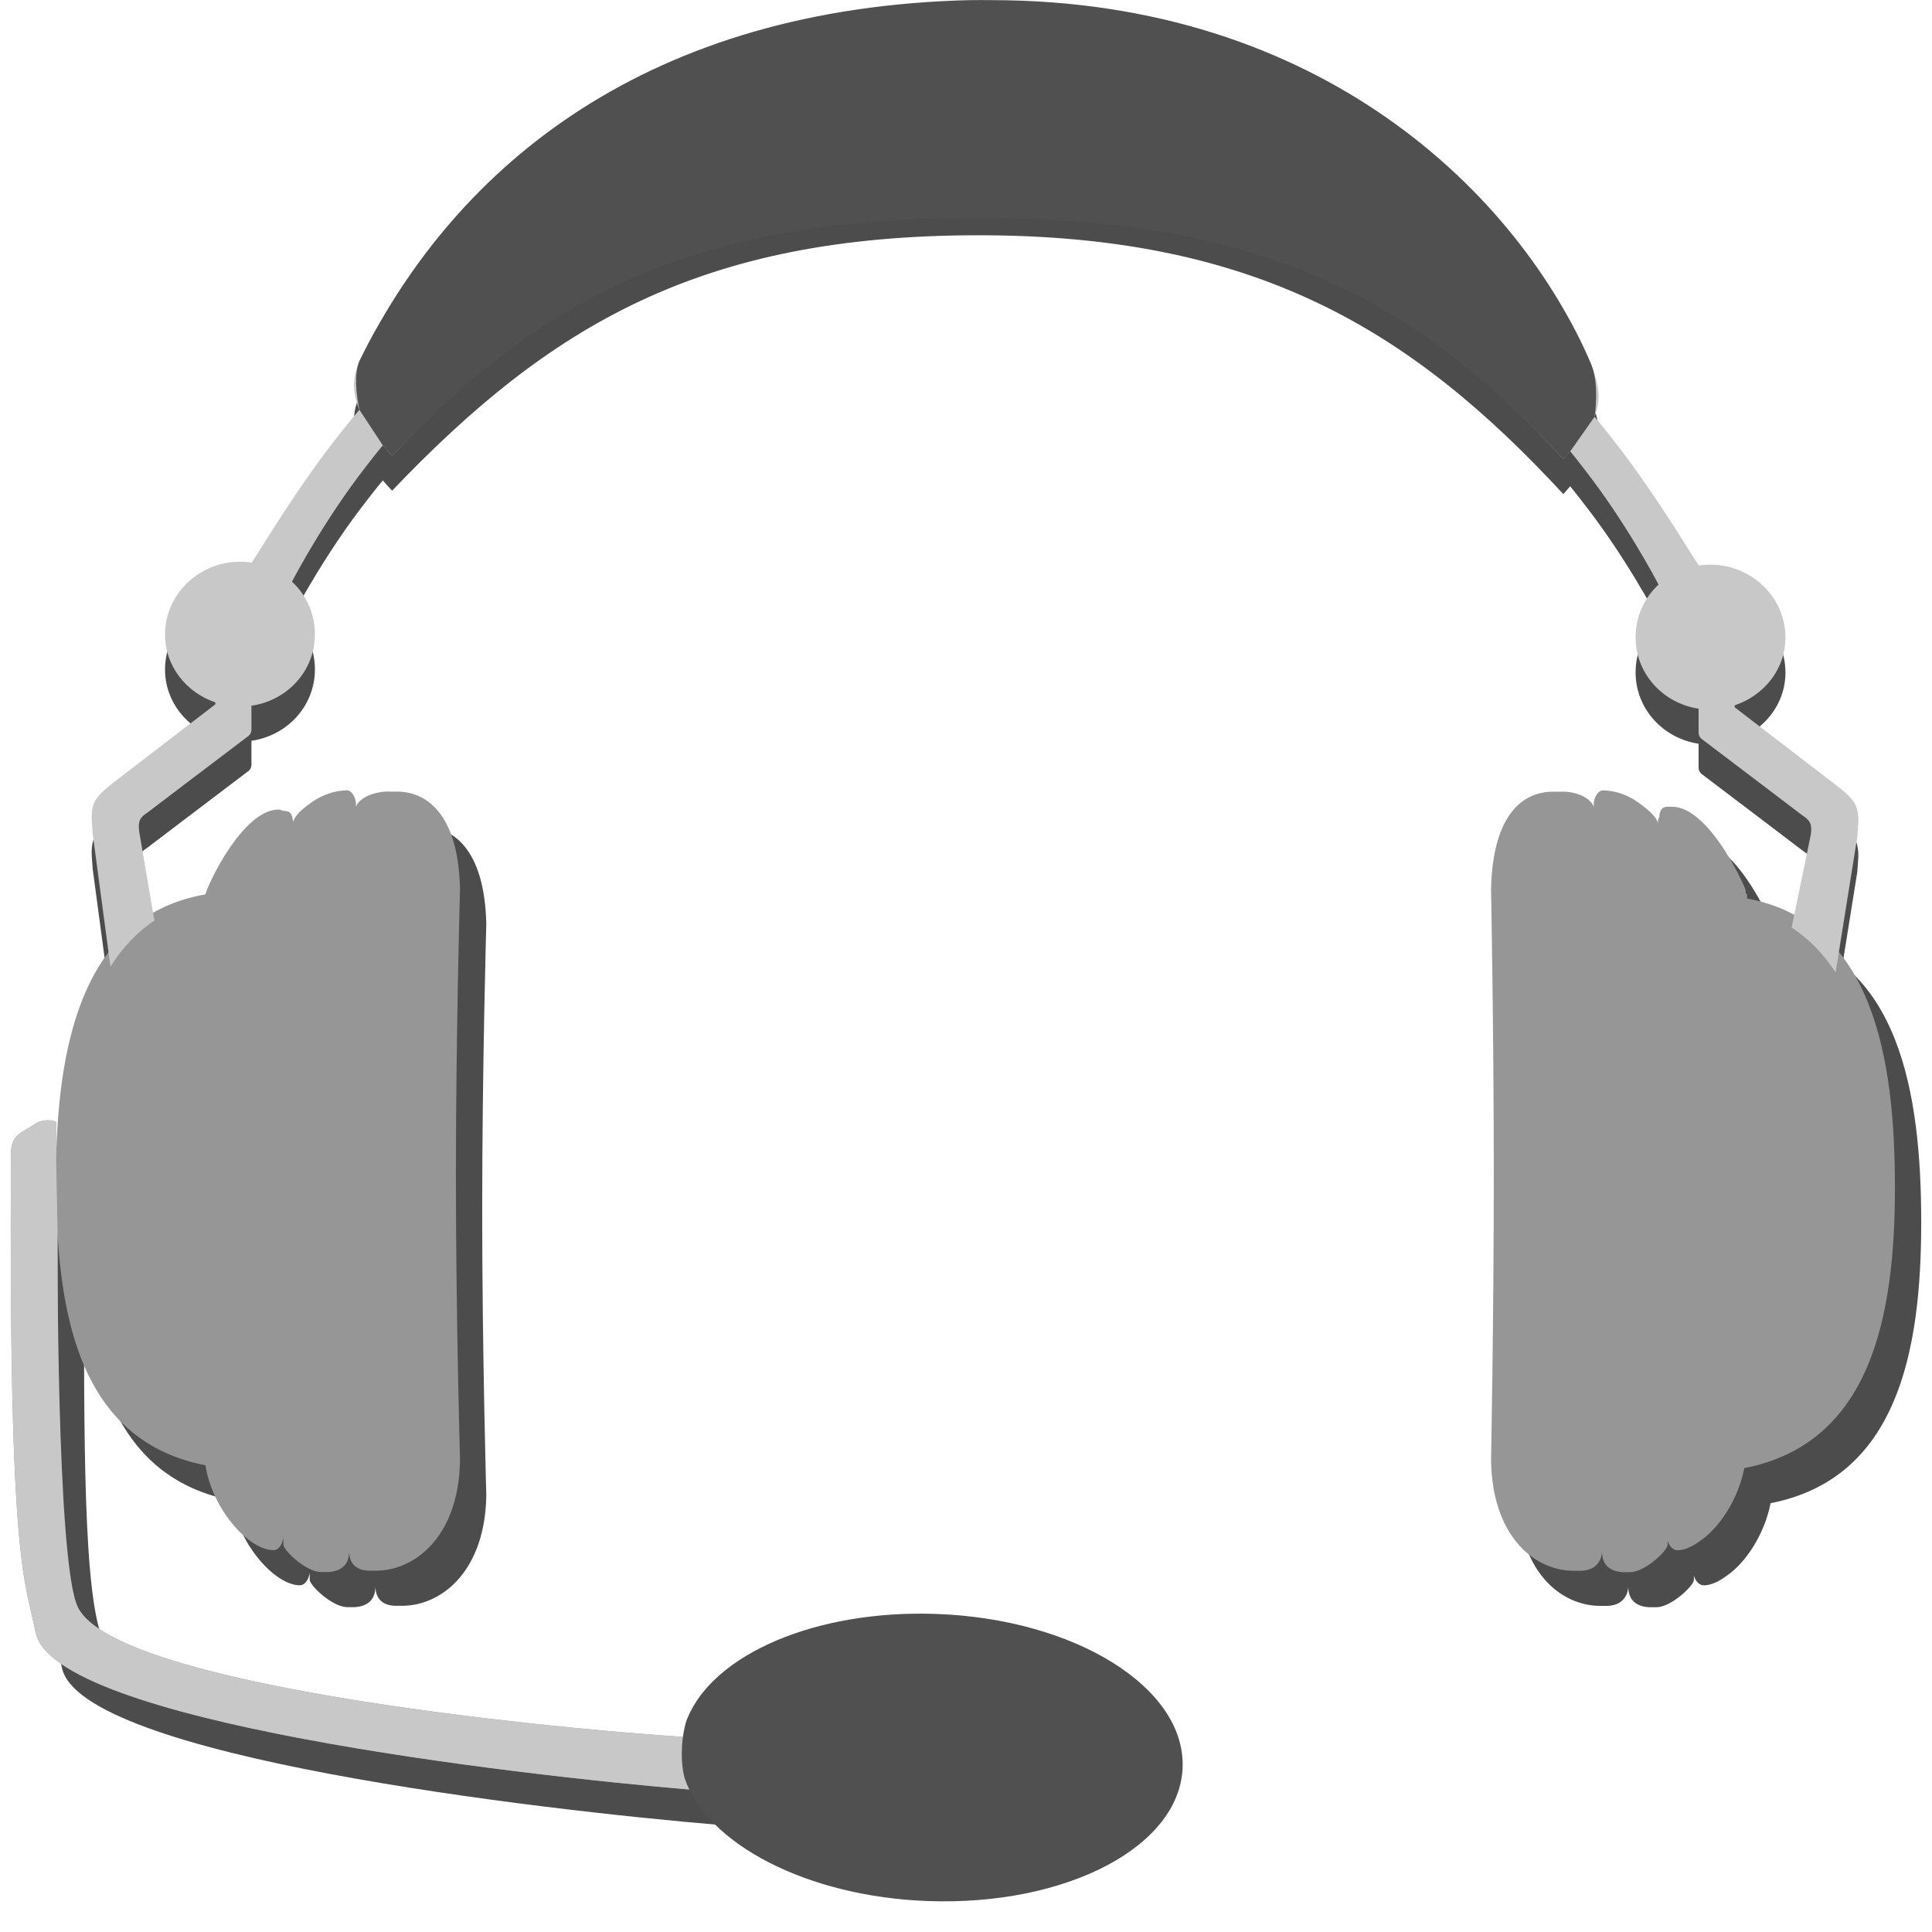
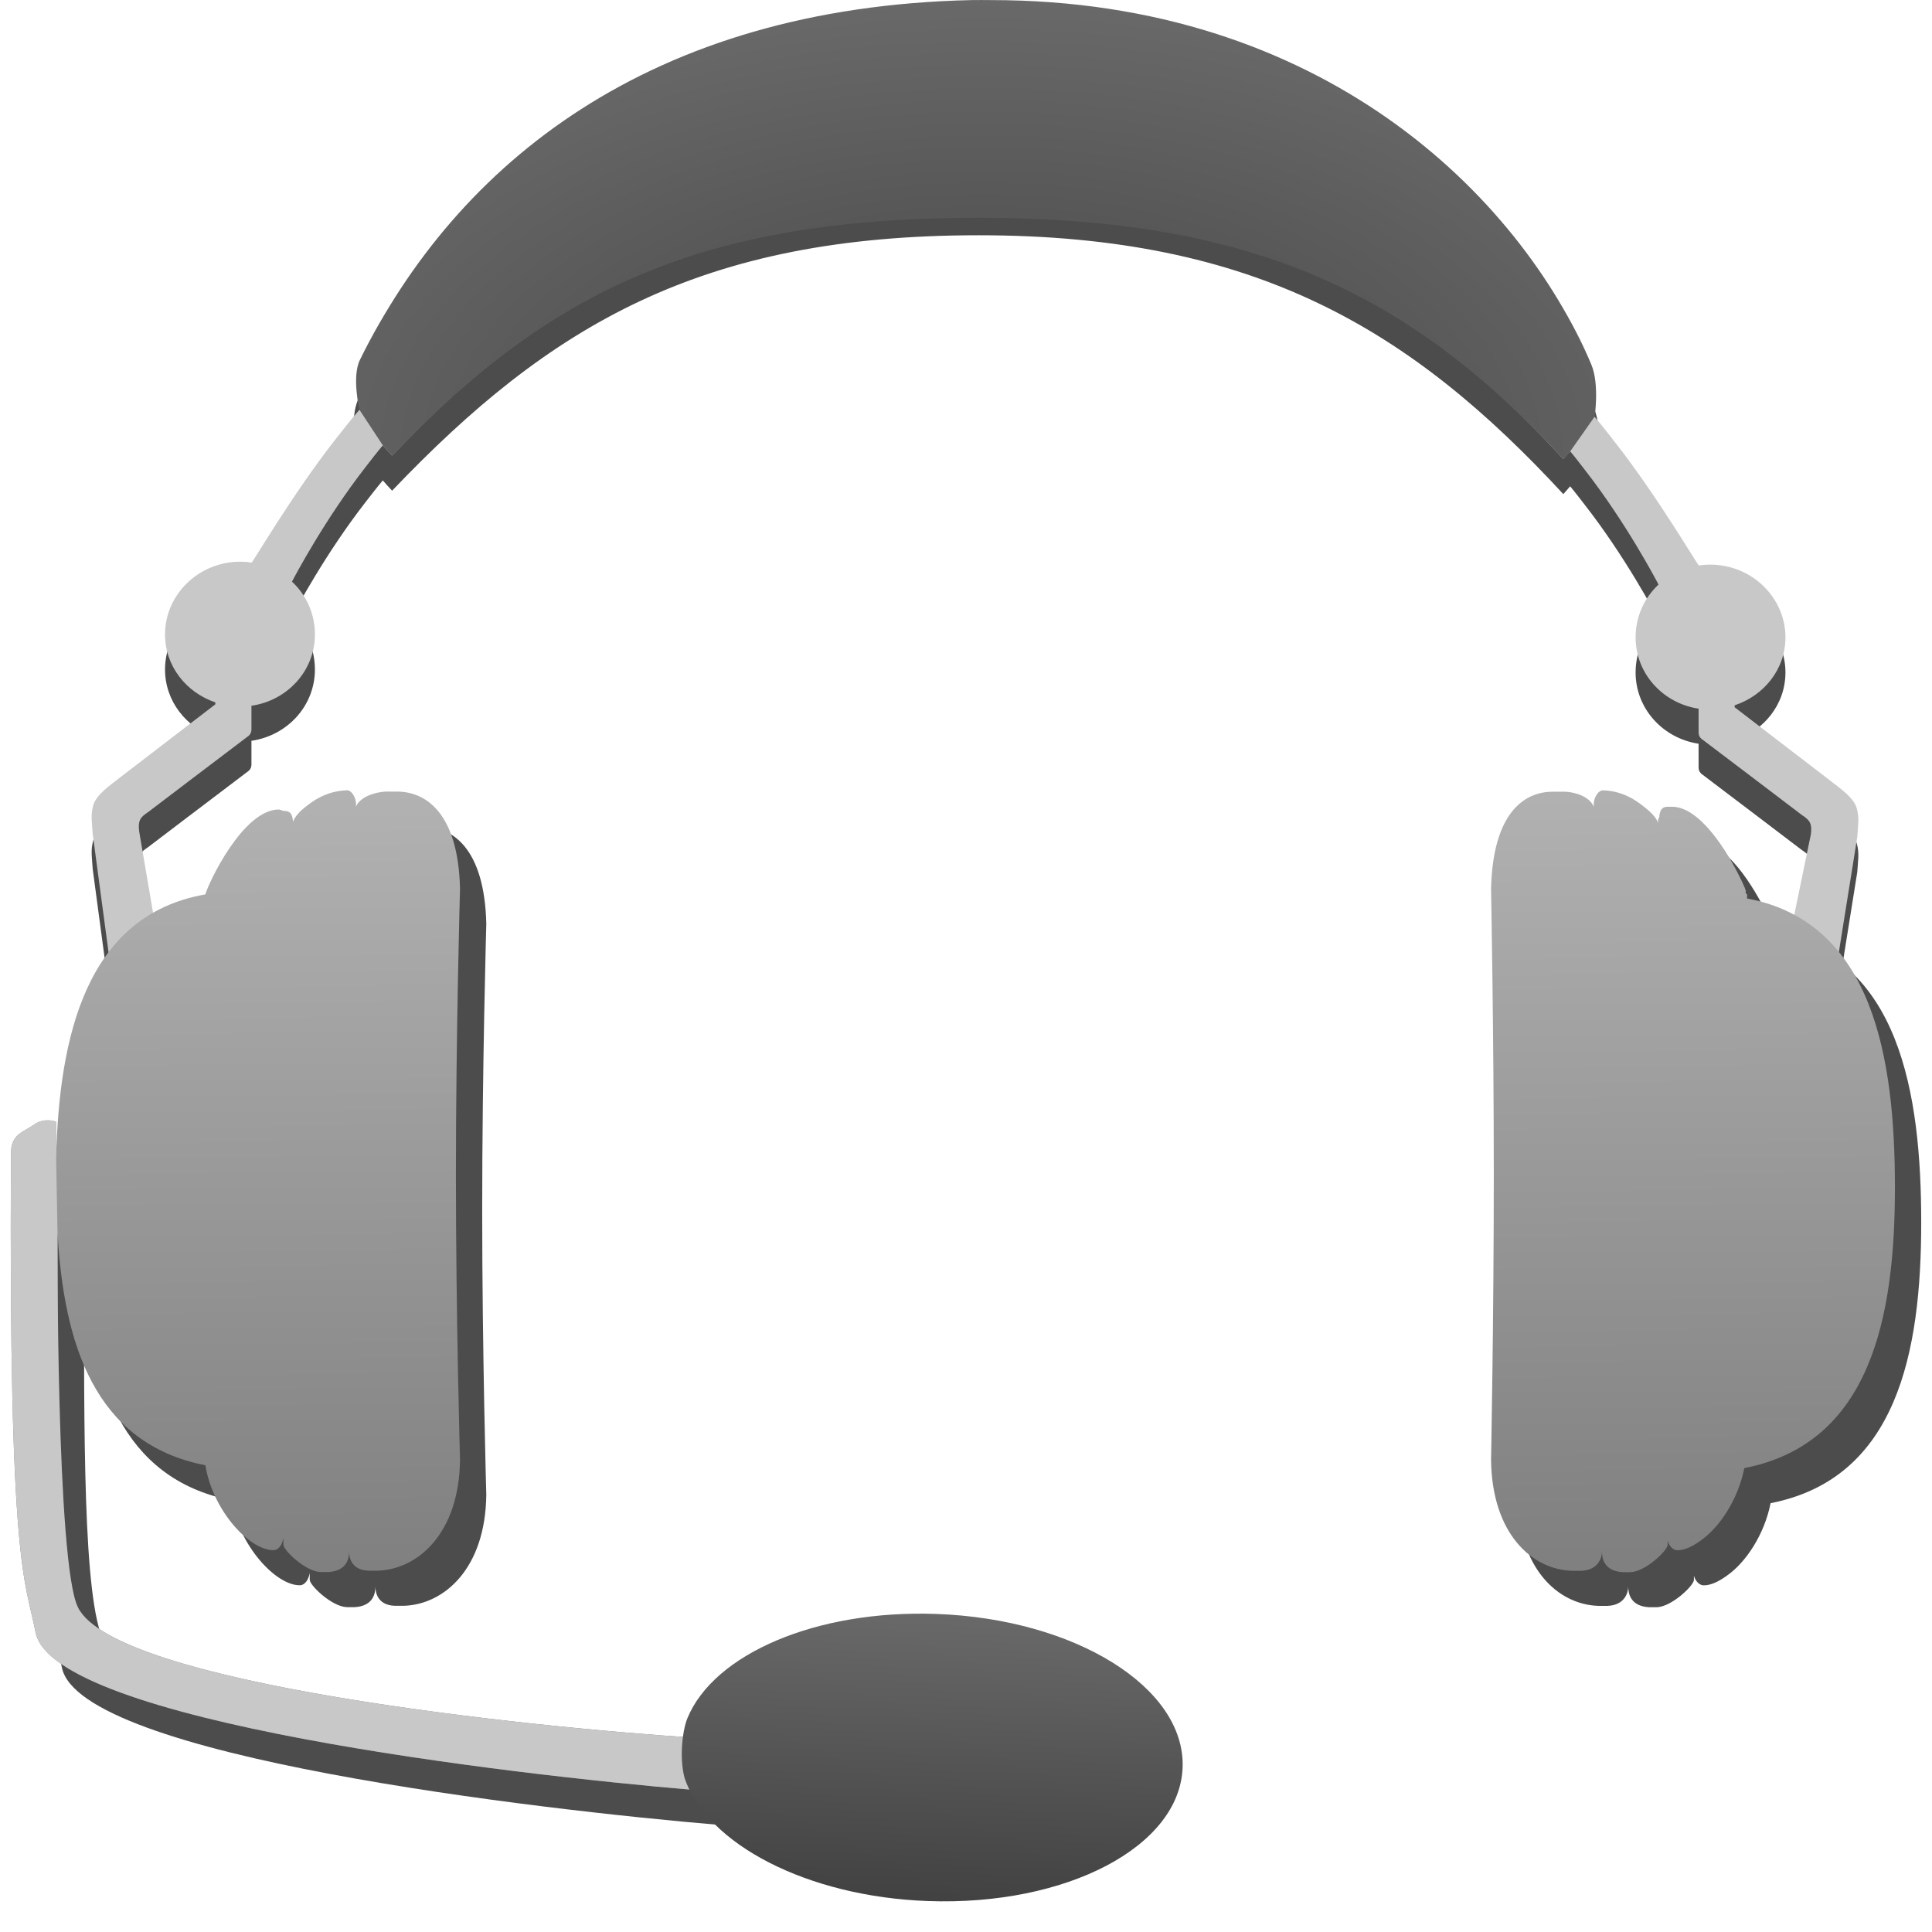
- <svg xmlns="http://www.w3.org/2000/svg" width="48" version="1.0" height="48">
-   <defs id="defs1309" />
-   <g style="stroke:none" id="layer1" transform="translate(0,-80)">
-     <path style="opacity:.7" id="path4151" d="m 9.259,100.507 c -0.555,0.019 -0.904,0.323 -1.055,0.442 -0.09,0.071 -0.227,0.209 -0.272,0.34 -0.012,-0.21 -0.078,-0.273 -0.238,-0.272 l -.102,-.034 c -0.894,-0.015 -1.758,1.82 -1.837,2.109 -2.972,0.52 -3.635,3.549 -3.708,6.565 -0.004,-0.308 0.007,-0.622 0,-0.918 0,0 -0.069,-0.03 -0.17,-0.034 -0.101,-0.004 -0.236,0.004 -0.374,0.102 -0.276,0.196 -0.576,0.237 -0.578,0.714 -0.058,10.35 0.349,10.565 0.612,11.906 0.435,2.216 11.864,3.534 16.329,3.912 0.068,-1.293 0,0 0.068,-1.293 -4.185,-0.266 -14.384,-1.334 -15.342,-3.232 -0.547,-1.083 -0.494,-5.307 -0.51,-9.321 0.154,2.767 0.92,5.245 3.674,5.783 0.182,1.132 1.108,2.125 1.701,2.109 0.115,-0.003 0.21,-0.135 0.238,-0.306 0,0.009 0,0.17 0,0.17 0,0.14 0.548,0.665 0.918,0.68 h 0.204 c 0.465,-0.031 0.508,-0.35 0.51,-0.51 0,0.14 0.049,0.458 0.476,0.476 h 0.238 c 0.994,-0.034 2.019,-0.922 2.041,-2.755 0,0 -0.102,-3.528 -0.102,-7.076 0,-3.548 0.102,-7.11 0.102,-7.11 -0.043,-1.898 -0.86,-2.415 -1.565,-2.415 h -0.17 c -0.325,-0.016 -0.752,0.12 -0.85,0.374 0,-0.003 0,-0.068 0,-0.068 0,-0.14 -0.098,-0.345 -0.238,-0.34 z  m 31.228,0 c -0.14,-0.004 -0.238,0.2 -0.238,0.34 0,0 -0,0.066 0,0.068 -0.097,-0.254 -0.491,-0.39 -0.816,-0.374 h -0.204 c -0.704,0 -1.487,0.517 -1.531,2.415 0,0 0.068,3.562 0.068,7.11 0,3.548 -0.068,7.076 -0.068,7.076 0.022,1.833 1.013,2.721 2.007,2.755 h 0.238 c 0.427,-0.018 0.51,-0.336 0.51,-0.476 0.002,0.16 0.046,0.479 0.51,0.51 h 0.204 c 0.37,-0.015 0.918,-0.54 0.918,-0.68 0,0 -6.2e-05,-0.099 0,-0.102 0.039,0.139 0.137,0.235 0.238,0.238 0.175,0.004 0.374,-0.09 0.578,-0.238 0.477,-0.33 0.935,-1.028 1.089,-1.803 3.147,-0.615 3.742,-3.763 3.742,-6.974 0,-3.197 -0.538,-6.595 -3.674,-7.178 v -0.068 c 0,-0.008 0.006,-0.014 0,-0.034 0,-0.003 -0.033,-0.028 -0.034,-0.034 -0.006,-0.018 0.009,-0.044 0,-0.068 -0.02,-0.06 -0.043,-0.113 -0.102,-0.238 -0.007,-0.014 -0.027,-0.053 -0.034,-0.068 -0.307,-0.631 -0.999,-1.78 -1.701,-1.769 h -0.102 c -0.129,-0.001 -0.18,0.068 -0.204,0.204 -0.001,0.004 0.001,0.029 0,0.034 -0.006,0.038 -0.032,0.054 -0.034,0.102 -0.002,0.021 0.001,0.044 0,0.068 -0.03,-0.136 -0.21,-0.298 -0.306,-0.374 -0.151,-0.119 -0.5,-0.424 -1.055,-0.442 z " />
-     <path style="opacity:.7" id="path4149" d="m 24.134,81.308 c -7.995,0.18 -13.37,4.604 -15.192,8.506 -0.197,0.423 -0.191,0.816 -0.012,1.238 -0.209,0.243 -0.413,0.501 -0.619,0.764 -1.072,1.375 -2.036,3.04 -2.063,3.034 -0.048,-0.012 -0.166,-0.024 -0.279,-0.024 -1.03,0 -1.869,0.814 -1.869,1.808 0,0.784 0.524,1.441 1.25,1.687 v 0.049 c -0.054,0.042 -2.403,1.844 -2.403,1.844 -0.212,0.171 -0.556,0.397 -0.631,0.667 -0.069,0.247 -0.029,0.436 -0.012,0.716 l .44,3.287 c 0.29,-0.453 0.643,-0.843 1.092,-1.141 l -.379,-2.219 c -0.03,-0.252 0.017,-0.344 0.218,-0.473 0,0 1.794,-1.365 2.463,-1.869 0.028,-0.021 0.106,-0.066 0.109,-0.182 0.001,-0.025 0,-0.306 0,-0.595 0.895,-0.13 1.577,-0.87 1.577,-1.772 0,-0.513 -0.214,-0.982 -0.57,-1.311 0.088,-0.169 0.828,-1.563 1.832,-2.852 0.14,-0.179 0.278,-0.361 0.425,-0.534 0.073,0.083 0.147,0.168 0.231,0.255 3.931,-4.121 7.681,-6.346 14.573,-6.346 6.892,0 10.76,2.356 14.525,6.431 0.066,-0.07 0.112,-0.129 0.17,-0.194 0.125,0.149 0.244,0.307 0.364,0.461 1.005,1.289 1.744,2.682 1.832,2.852 -0.356,0.328 -0.57,0.798 -0.57,1.311 0,0.898 0.676,1.637 1.565,1.772 -0,0.289 -0.001,0.569 0,0.595 0.003,0.116 0.081,0.161 0.109,0.182 0.669,0.504 2.463,1.869 2.463,1.869 0.202,0.129 0.249,0.222 0.218,0.473 l -.478,2.318 c 0.445,0.292 0.803,0.672 1.092,1.116 l .538,-3.361 c 0.017,-0.28 0.057,-0.469 -0.012,-0.716 -0.075,-0.27 -0.419,-0.497 -0.631,-0.667 0,0 -2.348,-1.802 -2.403,-1.844 v -0.049 c 0.732,-0.243 1.262,-0.898 1.262,-1.687 0,-0.994 -0.839,-1.808 -1.869,-1.808 -0.113,0 -0.231,0.013 -0.279,0.024 -0.027,0.007 -0.991,-1.659 -2.063,-3.034 -0.178,-0.228 -0.352,-0.453 -0.534,-0.667 0.184,-0.438 0.104,-0.804 -0.085,-1.298 -1.308,-3.428 -6.697,-8.616 -14.913,-8.616 -0.16,0 -0.326,-0.004 -0.485,7e-06 z " />
-     <path style="fill:#969696" id="path8165" d="m 8.606,99.636 c -0.555,0.019 -0.904,0.323 -1.055,0.442 -0.09,0.071 -0.227,0.209 -0.272,0.34 -0.012,-0.21 -0.078,-0.273 -0.238,-0.272 l -.102,-.034 c -0.894,-0.015 -1.758,1.82 -1.837,2.109 -2.972,0.52 -3.635,3.549 -3.708,6.565 -0.004,-0.308 0.007,-0.622 0,-0.918 0,0 -0.069,-0.03 -0.17,-0.034 -0.101,-0.004 -0.236,0.004 -0.374,0.102 -0.276,0.196 -0.576,0.237 -0.578,0.714 -0.058,10.35 0.349,10.565 0.612,11.906 0.435,2.216 11.864,3.534 16.329,3.912 0.525,1.423 2.898,2.559 5.749,2.653 3.277,0.108 5.964,-1.174 6.021,-2.892 0.057,-1.717 -2.54,-3.192 -5.817,-3.3 -2.844,-0.094 -5.26,0.865 -5.885,2.245 -4.185,-0.266 -14.384,-1.334 -15.342,-3.232 -0.547,-1.083 -0.494,-5.307 -0.51,-9.321 0.154,2.767 0.92,5.245 3.674,5.783 0.182,1.132 1.108,2.125 1.701,2.109 0.115,-0.003 0.21,-0.135 0.238,-0.306 0,0.009 0,0.17 0,0.17 0,0.14 0.548,0.665 0.918,0.68 h 0.204 c 0.465,-0.031 0.508,-0.35 0.51,-0.51 0,0.14 0.049,0.458 0.476,0.476 h 0.238 c 0.994,-0.034 2.019,-0.922 2.041,-2.755 0,0 -0.102,-3.528 -0.102,-7.076 0,-3.548 0.102,-7.11 0.102,-7.11 -0.043,-1.898 -0.86,-2.415 -1.565,-2.415 h -0.17 c -0.325,-0.016 -0.752,0.12 -0.85,0.374 0,-0.003 0,-0.068 0,-0.068 0,-0.14 -0.098,-0.345 -0.238,-0.34 z  m 31.228,0 c -0.14,-0.004 -0.238,0.2 -0.238,0.34 0,0 -0,0.066 0,0.068 -0.097,-0.254 -0.491,-0.39 -0.816,-0.374 h -0.204 c -0.704,0 -1.487,0.517 -1.531,2.415 0,0 0.068,3.562 0.068,7.11 0,3.548 -0.068,7.076 -0.068,7.076 0.022,1.833 1.013,2.721 2.007,2.755 h 0.238 c 0.427,-0.018 0.51,-0.336 0.51,-0.476 0.002,0.16 0.046,0.479 0.51,0.51 h 0.204 c 0.37,-0.015 0.918,-0.54 0.918,-0.68 0,0 -6.2e-05,-0.099 0,-0.102 0.039,0.139 0.137,0.235 0.238,0.238 0.175,0.004 0.374,-0.09 0.578,-0.238 0.477,-0.33 0.935,-1.028 1.089,-1.803 3.147,-0.615 3.742,-3.763 3.742,-6.974 0,-3.197 -0.538,-6.595 -3.674,-7.178 v -0.068 c 0,-0.008 0.006,-0.014 0,-0.034 0,-0.003 -0.033,-0.028 -0.034,-0.034 -0.006,-0.018 0.009,-0.044 0,-0.068 -0.02,-0.06 -0.043,-0.113 -0.102,-0.238 -0.007,-0.014 -0.027,-0.053 -0.034,-0.068 -0.307,-0.631 -0.999,-1.78 -1.701,-1.769 h -0.102 c -0.129,-0.001 -0.18,0.068 -0.204,0.204 -0.001,0.004 0.001,0.029 0,0.034 -0.006,0.038 -0.032,0.054 -0.034,0.102 -0.002,0.021 0.001,0.044 0,0.068 -0.03,-0.136 -0.21,-0.298 -0.306,-0.374 -0.151,-0.119 -0.5,-0.424 -1.055,-0.442 z " />
-     <g style="fill:#c8c8c8">
-       <path id="rect8188" d="m 24.134,80.437 c -7.995,0.18 -13.37,4.604 -15.192,8.506 -0.197,0.423 -0.191,0.816 -0.012,1.238 -0.209,0.243 -0.413,0.501 -0.619,0.764 -1.072,1.375 -2.036,3.04 -2.063,3.034 -0.048,-0.012 -0.166,-0.024 -0.279,-0.024 -1.03,0 -1.869,0.814 -1.869,1.808 0,0.784 0.524,1.441 1.25,1.687 v 0.049 c -0.054,0.042 -2.403,1.844 -2.403,1.844 -0.212,0.171 -0.556,0.397 -0.631,0.667 -0.069,0.247 -0.029,0.436 -0.012,0.716 l .44,3.287 c 0.29,-0.453 0.643,-0.843 1.092,-1.141 l -.379,-2.219 c -0.03,-0.252 0.017,-0.344 0.218,-0.473 0,0 1.794,-1.365 2.463,-1.869 0.028,-0.021 0.106,-0.066 0.109,-0.182 0.001,-0.025 0,-0.306 0,-0.595 0.895,-0.13 1.577,-0.87 1.577,-1.772 0,-0.513 -0.214,-0.982 -0.57,-1.311 0.088,-0.169 0.828,-1.563 1.832,-2.852 0.14,-0.179 0.278,-0.361 0.425,-0.534 0.073,0.083 0.147,0.168 0.231,0.255 3.931,-4.121 7.681,-6.346 14.573,-6.346 6.892,0 10.76,2.356 14.525,6.431 0.066,-0.07 0.112,-0.129 0.17,-0.194 0.125,0.149 0.244,0.307 0.364,0.461 1.005,1.289 1.744,2.682 1.832,2.852 -0.356,0.328 -0.57,0.798 -0.57,1.311 0,0.898 0.676,1.637 1.565,1.772 -0,0.289 -0.001,0.569 0,0.595 0.003,0.116 0.081,0.161 0.109,0.182 0.669,0.504 2.463,1.869 2.463,1.869 0.202,0.129 0.249,0.222 0.218,0.473 l -.478,2.318 c 0.445,0.292 0.803,0.672 1.092,1.116 l .538,-3.361 c 0.017,-0.28 0.057,-0.469 -0.012,-0.716 -0.075,-0.27 -0.419,-0.497 -0.631,-0.667 0,0 -2.348,-1.802 -2.403,-1.844 v -0.049 c 0.732,-0.243 1.262,-0.898 1.262,-1.687 0,-0.994 -0.839,-1.808 -1.869,-1.808 -0.113,0 -0.231,0.013 -0.279,0.024 -0.027,0.007 -0.991,-1.659 -2.063,-3.034 -0.178,-0.228 -0.352,-0.453 -0.534,-0.667 0.184,-0.438 0.104,-0.804 -0.085,-1.298 -1.308,-3.428 -6.697,-8.616 -14.913,-8.616 -0.16,0 -0.326,-0.004 -0.485,7e-06 z " />
-       <path id="path3762" d="m 1.395,108.787 c 0,0 0.007,-0.622 0,-0.918 0,0 -0.069,-0.03 -0.17,-0.034 -0.101,-0.004 -0.236,0.004 -0.374,0.102 -0.276,0.196 -0.576,0.237 -0.578,0.714 -0.058,10.35 0.349,10.565 0.612,11.906 0.435,2.216 11.864,3.534 16.329,3.912 0.525,1.423 2.898,2.559 5.749,2.653 3.277,0.108 5.964,-1.174 6.021,-2.892 0.057,-1.717 -2.54,-3.192 -5.817,-3.3 -2.844,-0.094 -5.26,0.865 -5.885,2.245 -4.185,-0.266 -14.384,-1.334 -15.342,-3.232 -0.547,-1.083 -0.51,-9.321 -0.51,-9.321 z " />
-     </g>
-     <g style="fill:#505050">
-       <path id="path3764" d="m 17.008,124.174 c 0.552,1.64 3.047,2.949 6.044,3.057 3.445,0.125 6.27,-1.353 6.33,-3.331 0.06,-1.979 -2.67,-3.677 -6.115,-3.802 -2.99,-0.108 -5.53,0.996 -6.187,2.587 -0.109,0.252 -0.215,0.942 -0.072,1.489 z " />
-       <path id="path4147" d="m 24.134,80.002 c -7.995,0.18 -12.78,4.056 -15.192,8.942 -0.206,0.418 -0.012,1.238 -0.012,1.238 l .583,.886 c 0,0 0.147,0.168 0.231,0.255 3.931,-4.121 7.681,-5.911 14.573,-5.911 6.892,0 10.76,1.921 14.525,5.996 0.066,-0.07 0.17,-0.194 0.17,-0.194 l .607,-.862 c 0,0 0.123,-0.811 -0.085,-1.298 -1.8,-4.215 -6.697,-9.051 -14.913,-9.051 -0.16,0 -0.326,-0.004 -0.485,7e-06 z " />
-     </g>
-   </g>
+ <svg xmlns="http://www.w3.org/2000/svg" xmlns:xlink="http://www.w3.org/1999/xlink" width="48" version="1.0" height="48">
+   <defs>
+     <linearGradient id="linearGradient2">
+       <stop offset="0" style="stop-color:#b2b2b2" />
+       <stop offset="1" style="stop-color:#808080" />
+     </linearGradient>
+     <linearGradient id="linearGradient4">
+       <stop offset="0" style="stop-color:#424242" />
+       <stop offset="1" style="stop-color:#696969" />
+     </linearGradient>
+     <linearGradient xlink:href="#linearGradient4" id="linearGradient5" y1="47.123" x1="22.962" y2="40.098" x2="23.266" gradientUnits="userSpaceOnUse" />
+     <linearGradient xlink:href="#linearGradient2" id="linearGradient3" y1="19.67" x1="9.695" y2="38.937" x2="9.885" gradientUnits="userSpaceOnUse" />
+     <radialGradient fx="24.382" fy="21.107" cx="24.382" cy="21.107" gradientTransform="matrix(1.283784,-0.00629117,0.00362924,0.740586,-6.995959,-4.071257)" xlink:href="#linearGradient4" id="radialGradient7" r="15.404" gradientUnits="userSpaceOnUse" />
+   </defs>
+   <path style="opacity:.7" d="m 9.259,20.507 c -0.555,0.019 -0.904,0.323 -1.055,0.442 -0.09,0.071 -0.227,0.209 -0.272,0.34 -0.012,-0.21 -0.078,-0.273 -0.238,-0.272 l -0.102,-0.034 c -0.894,-0.015 -1.758,1.82 -1.837,2.109 -2.972,0.52 -3.635,3.549 -3.708,6.565 -0.004,-0.308 0.007,-0.622 0,-0.918 0,0 -0.069,-0.03 -0.17,-0.034 -0.101,-0.004 -0.236,0.004 -0.374,0.102 -0.276,0.196 -0.576,0.237 -0.578,0.714 -0.058,10.35 0.349,10.565 0.612,11.906 0.435,2.216 11.864,3.534 16.329,3.912 0.068,-1.293 0,0 0.068,-1.293 -4.185,-0.266 -14.384,-1.334 -15.342,-3.232 -0.547,-1.083 -0.494,-5.307 -0.51,-9.321 0.154,2.767 0.92,5.245 3.674,5.783 0.182,1.132 1.108,2.125 1.701,2.109 0.115,-0.003 0.21,-0.135 0.238,-0.306 0,0.009 0,0.17 0,0.17 0,0.14 0.548,0.665 0.918,0.68 h 0.204 c 0.465,-0.031 0.508,-0.35 0.51,-0.51 0,0.14 0.049,0.458 0.476,0.476 h 0.238 c 0.994,-0.034 2.019,-0.922 2.041,-2.755 0,0 -0.102,-3.528 -0.102,-7.076 0,-3.548 0.102,-7.11 0.102,-7.11 -0.043,-1.898 -0.86,-2.415 -1.565,-2.415 h -0.17 c -0.325,-0.016 -0.752,0.12 -0.85,0.374 0,-0.003 0,-0.068 0,-0.068 0,-0.14 -0.098,-0.345 -0.238,-0.34 z m 31.228,0 c -0.14,-0.004 -0.238,0.2 -0.238,0.34 0,0 0,0.066 0,0.068 -0.097,-0.254 -0.491,-0.39 -0.816,-0.374 H 39.229 c -0.704,0 -1.487,0.517 -1.531,2.415 0,0 0.068,3.562 0.068,7.11 0,3.548 -0.068,7.076 -0.068,7.076 0.022,1.833 1.013,2.721 2.007,2.755 h 0.238 c 0.427,-0.018 0.51,-0.336 0.51,-0.476 0.002,0.16 0.046,0.479 0.51,0.51 h 0.204 c 0.37,-0.015 0.918,-0.54 0.918,-0.68 0,0 0,-0.099 0,-0.102 0.039,0.139 0.137,0.235 0.238,0.238 0.175,0.004 0.374,-0.09 0.578,-0.238 0.477,-0.33 0.935,-1.028 1.089,-1.803 3.147,-0.615 3.742,-3.763 3.742,-6.974 0,-3.197 -0.538,-6.595 -3.674,-7.178 v -0.068 c 0,-0.008 0.006,-0.014 0,-0.034 0,-0.003 -0.033,-0.028 -0.034,-0.034 -0.006,-0.018 0.009,-0.044 0,-0.068 -0.02,-0.06 -0.043,-0.113 -0.102,-0.238 -0.007,-0.014 -0.027,-0.053 -0.034,-0.068 -0.307,-0.631 -0.999,-1.78 -1.701,-1.769 h -0.102 c -0.129,0 -0.18,0.068 -0.204,0.204 -0.001,0.004 0.001,0.029 0,0.034 -0.006,0.038 -0.032,0.054 -0.034,0.102 -0.002,0.021 0.001,0.044 0,0.068 -0.03,-0.136 -0.21,-0.298 -0.306,-0.374 -0.151,-0.119 -0.5,-0.424 -1.055,-0.442 z" />
+   <path style="opacity:.7" d="m 24.134,1.308 c -7.995,0.18 -13.37,4.604 -15.192,8.506 -0.197,0.423 -0.191,0.816 -0.012,1.238 -0.209,0.243 -0.413,0.501 -0.619,0.764 -1.072,1.375 -2.036,3.04 -2.063,3.034 -0.048,-0.012 -0.166,-0.024 -0.279,-0.024 -1.03,0 -1.869,0.814 -1.869,1.808 0,0.784 0.524,1.441 1.25,1.687 v 0.049 c -0.054,0.042 -2.403,1.844 -2.403,1.844 -0.212,0.171 -0.556,0.397 -0.631,0.667 -0.069,0.247 -0.029,0.436 -0.012,0.716 l .44,3.287 c 0.29,-0.453 0.643,-0.843 1.092,-1.141 l -.379,-2.219 c -0.03,-0.252 0.017,-0.344 0.218,-0.473 0,0 1.794,-1.365 2.463,-1.869 0.028,-0.021 0.106,-0.066 0.109,-0.182 0,-0.025 0,-0.306 0,-0.595 0.895,-0.13 1.577,-0.87 1.577,-1.772 0,-0.513 -0.214,-0.982 -0.57,-1.311 0.088,-0.169 0.828,-1.563 1.832,-2.852 0.14,-0.179 0.278,-0.361 0.425,-0.534 0.073,0.083 0.147,0.168 0.231,0.255 3.931,-4.121 7.681,-6.346 14.573,-6.346 6.892,0 10.76,2.356 14.525,6.431 0.066,-0.07 0.112,-0.129 0.17,-0.194 0.125,0.149 0.244,0.307 0.364,0.461 1.005,1.289 1.744,2.682 1.832,2.852 -0.356,0.328 -0.57,0.798 -0.57,1.311 0,0.898 0.676,1.637 1.565,1.772 0,0.289 0,0.569 0,0.595 0.003,0.116 0.081,0.161 0.109,0.182 0.669,0.504 2.463,1.869 2.463,1.869 0.202,0.129 0.249,0.222 0.218,0.473 l -.478,2.318 c 0.445,0.292 0.803,0.672 1.092,1.116 l .538,-3.361 c 0.017,-0.28 0.057,-0.469 -0.012,-0.716 -0.075,-0.27 -0.419,-0.497 -0.631,-0.667 0,0 -2.348,-1.802 -2.403,-1.844 v -0.049 c 0.732,-0.243 1.262,-0.898 1.262,-1.687 0,-0.994 -0.839,-1.808 -1.869,-1.808 -0.113,0 -0.231,0.013 -0.279,0.024 -0.027,0.007 -0.991,-1.659 -2.063,-3.034 -0.178,-0.228 -0.352,-0.453 -0.534,-0.667 0.184,-0.438 0.104,-0.804 -0.085,-1.298 -1.308,-3.428 -6.697,-8.616 -14.913,-8.616 -0.16,0 -0.326,-0.004 -0.485,0 z " />
+   <path style="fill:#c8c8c8" d="M 24.134,0.437 C 16.139,0.617 10.764,5.042 8.942,8.944 8.744,9.366 9.095,9.661 8.93,10.181 c -0.209,0.243 -0.413,0.501 -0.619,0.764 -1.072,1.375 -2.036,3.04 -2.063,3.034 -0.048,-0.012 -0.166,-0.024 -0.279,-0.024 -1.03,0 -1.869,0.814 -1.869,1.808 0,0.784 0.524,1.441 1.25,1.687 v 0.049 c -0.054,0.042 -2.403,1.844 -2.403,1.844 -0.212,0.171 -0.556,0.397 -0.631,0.667 -0.069,0.247 -0.029,0.436 -0.012,0.716 l 0.44,3.287 c 0.29,-0.453 0.643,-0.843 1.092,-1.141 l -0.379,-2.219 c -0.03,-0.252 0.017,-0.344 0.218,-0.473 0,0 1.794,-1.365 2.463,-1.869 0.028,-0.021 0.106,-0.066 0.109,-0.182 0,-0.025 0,-0.306 0,-0.595 0.895,-0.13 1.577,-0.87 1.577,-1.772 0,-0.513 -0.214,-0.982 -0.57,-1.311 0.088,-0.169 0.828,-1.563 1.832,-2.852 0.14,-0.179 0.278,-0.361 0.425,-0.534 0.073,0.083 0.147,0.168 0.231,0.255 3.931,-4.121 7.681,-6.346 14.573,-6.346 6.892,0 10.76,2.356 14.525,6.431 0.066,-0.07 0.112,-0.129 0.17,-0.194 0.125,0.149 0.244,0.307 0.364,0.461 1.005,1.289 1.744,2.682 1.832,2.852 -0.356,0.328 -0.57,0.798 -0.57,1.311 0,0.898 0.676,1.637 1.565,1.772 0,0.289 0,0.569 0,0.595 0.003,0.116 0.081,0.161 0.109,0.182 0.669,0.504 2.463,1.869 2.463,1.869 0.202,0.129 0.249,0.222 0.218,0.473 l -0.478,2.318 c 0.445,0.292 0.803,0.672 1.092,1.116 l 0.538,-3.361 c 0.017,-0.28 0.057,-0.469 -0.012,-0.716 -0.075,-0.27 -0.419,-0.497 -0.631,-0.667 0,0 -2.348,-1.802 -2.403,-1.844 v -0.049 c 0.732,-0.243 1.262,-0.898 1.262,-1.687 0,-0.994 -0.839,-1.808 -1.869,-1.808 -0.113,0 -0.231,0.013 -0.279,0.024 -0.027,0.007 -0.991,-1.659 -2.063,-3.034 -0.178,-0.228 -0.352,-0.453 -0.534,-0.667 -0.085,-0.428 0.104,-0.804 -0.085,-1.298 -1.308,-3.428 -6.697,-8.616 -14.913,-8.616 -0.16,0 -0.326,-0.004 -0.485,0 z" />
+   <path style="fill:url(#linearGradient3)" d="m 8.606,19.636 c -0.555,0.019 -0.904,0.323 -1.055,0.442 -0.09,0.071 -0.227,0.209 -0.272,0.34 -0.012,-0.21 -0.078,-0.273 -0.238,-0.272 l -0.102,-0.034 c -0.894,-0.015 -1.758,1.82 -1.837,2.109 -2.972,0.52 -3.635,3.549 -3.708,6.565 -0.004,-0.308 0.007,-0.622 0,-0.918 0,0 -0.069,-0.03 -0.17,-0.034 -0.101,-0.004 -0.236,0.004 -0.374,0.102 -0.276,0.196 -0.576,0.237 -0.578,0.714 -0.058,10.35 0.349,10.565 0.612,11.906 0.435,2.216 11.864,3.534 16.329,3.912 0.525,1.423 2.898,2.559 5.749,2.653 3.277,0.108 5.964,-1.174 6.021,-2.892 0.057,-1.717 -2.54,-3.192 -5.817,-3.3 -2.844,-0.094 -5.26,0.865 -5.885,2.245 -4.185,-0.266 -14.384,-1.334 -15.342,-3.232 -0.547,-1.083 -0.494,-5.307 -0.51,-9.321 0.154,2.767 0.92,5.245 3.674,5.783 0.182,1.132 1.108,2.125 1.701,2.109 0.115,-0.003 0.21,-0.135 0.238,-0.306 0,0.009 0,0.17 0,0.17 0,0.14 0.548,0.665 0.918,0.68 h 0.204 c 0.465,-0.031 0.508,-0.35 0.51,-0.51 0,0.14 0.049,0.458 0.476,0.476 h 0.238 c 0.994,-0.034 2.019,-0.922 2.041,-2.755 0,0 -0.102,-3.528 -0.102,-7.076 0,-3.548 0.102,-7.11 0.102,-7.11 -0.043,-1.898 -0.86,-2.415 -1.565,-2.415 H 9.695 c -0.325,-0.016 -0.752,0.12 -0.85,0.374 0,-0.003 0,-0.068 0,-0.068 0,-0.14 -0.098,-0.345 -0.238,-0.34 z m 31.228,0 c -0.14,-0.004 -0.238,0.2 -0.238,0.34 0,0 0,0.066 0,0.068 -0.097,-0.254 -0.491,-0.39 -0.816,-0.374 h -0.204 c -0.704,0 -1.487,0.517 -1.531,2.415 0,0 0.068,3.562 0.068,7.11 0,3.548 -0.068,7.076 -0.068,7.076 0.022,1.833 1.013,2.721 2.007,2.755 h 0.238 c 0.427,-0.018 0.51,-0.336 0.51,-0.476 0.002,0.16 0.046,0.479 0.51,0.51 h 0.204 c 0.37,-0.015 0.918,-0.54 0.918,-0.68 0,0 0,-0.099 0,-0.102 0.039,0.139 0.137,0.235 0.238,0.238 0.175,0.004 0.374,-0.09 0.578,-0.238 0.477,-0.33 0.935,-1.028 1.089,-1.803 3.147,-0.615 3.742,-3.763 3.742,-6.974 0,-3.197 -0.538,-6.595 -3.674,-7.178 v -0.068 c 0,-0.008 0.006,-0.014 0,-0.034 0,-0.003 -0.033,-0.028 -0.034,-0.034 -0.006,-0.018 0.009,-0.044 0,-0.068 -0.02,-0.06 -0.043,-0.113 -0.102,-0.238 -0.007,-0.014 -0.027,-0.053 -0.034,-0.068 -0.307,-0.631 -0.999,-1.78 -1.701,-1.769 h -0.102 c -0.129,0 -0.18,0.068 -0.204,0.204 -0.001,0.004 0.001,0.029 0,0.034 -0.006,0.038 -0.032,0.054 -0.034,0.102 -0.002,0.021 0.001,0.044 0,0.068 -0.03,-0.136 -0.21,-0.298 -0.306,-0.374 -0.151,-0.119 -0.5,-0.424 -1.055,-0.442 z" />
+   <path style="fill:#c8c8c8" d="m 1.395,28.787 c 0,0 0.007,-0.622 0,-0.918 0,0 -0.069,-0.03 -0.17,-0.034 -0.101,-0.004 -0.236,0.004 -0.374,0.102 -0.276,0.196 -0.576,0.237 -0.578,0.714 -0.058,10.35 0.349,10.565 0.612,11.906 0.435,2.216 11.864,3.534 16.329,3.912 0.525,1.423 2.898,2.559 5.749,2.653 3.277,0.108 5.964,-1.174 6.021,-2.892 0.057,-1.717 -2.54,-3.192 -5.817,-3.3 -2.844,-0.094 -5.26,0.865 -5.885,2.245 -4.185,-0.266 -14.384,-1.334 -15.342,-3.232 C 1.392,38.862 1.429,30.624 1.429,30.624 Z" />
+   <path style="fill:url(#linearGradient5)" d="m 17.008,44.174 c 0.552,1.64 3.047,2.949 6.044,3.057 3.445,0.125 6.27,-1.353 6.33,-3.331 0.06,-1.979 -2.67,-3.677 -6.115,-3.802 -2.99,-0.108 -5.53,0.996 -6.187,2.587 -0.109,0.252 -0.215,0.942 -0.072,1.489 z" />
+   <path style="fill:url(#radialGradient7)" d="M 24.134,0.002 C 16.139,0.181 11.354,4.058 8.942,8.944 8.735,9.362 8.93,10.181 8.93,10.181 l 0.583,0.886 c 0,0 0.147,0.168 0.231,0.255 3.931,-4.121 7.681,-5.911 14.573,-5.911 6.892,0 10.76,1.921 14.525,5.996 0.066,-0.07 0.17,-0.194 0.17,-0.194 l 0.607,-0.862 c 0,0 0.123,-0.811 -0.085,-1.298 -1.8,-4.215 -6.697,-9.051 -14.913,-9.051 -0.16,0 -0.326,-0.004 -0.485,0 z" />
</svg>
